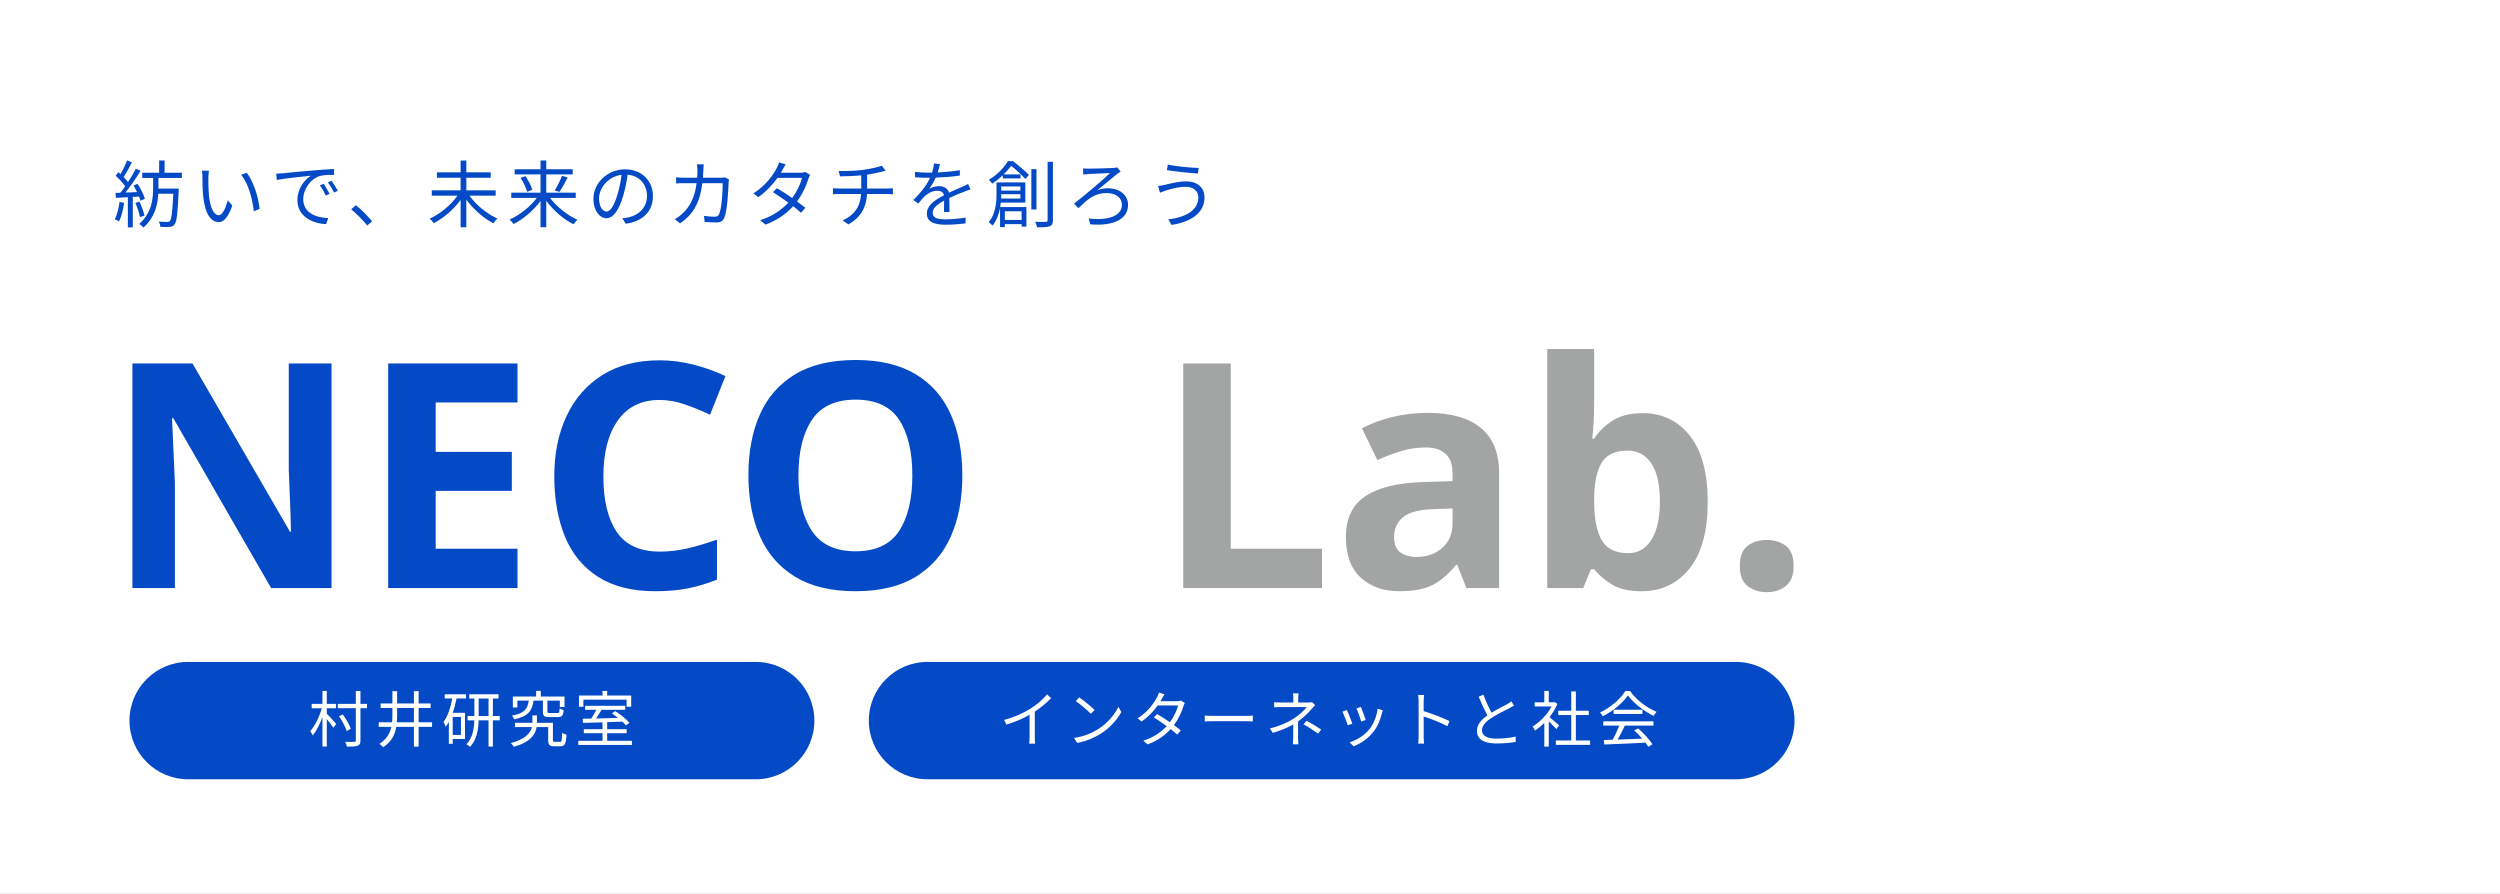
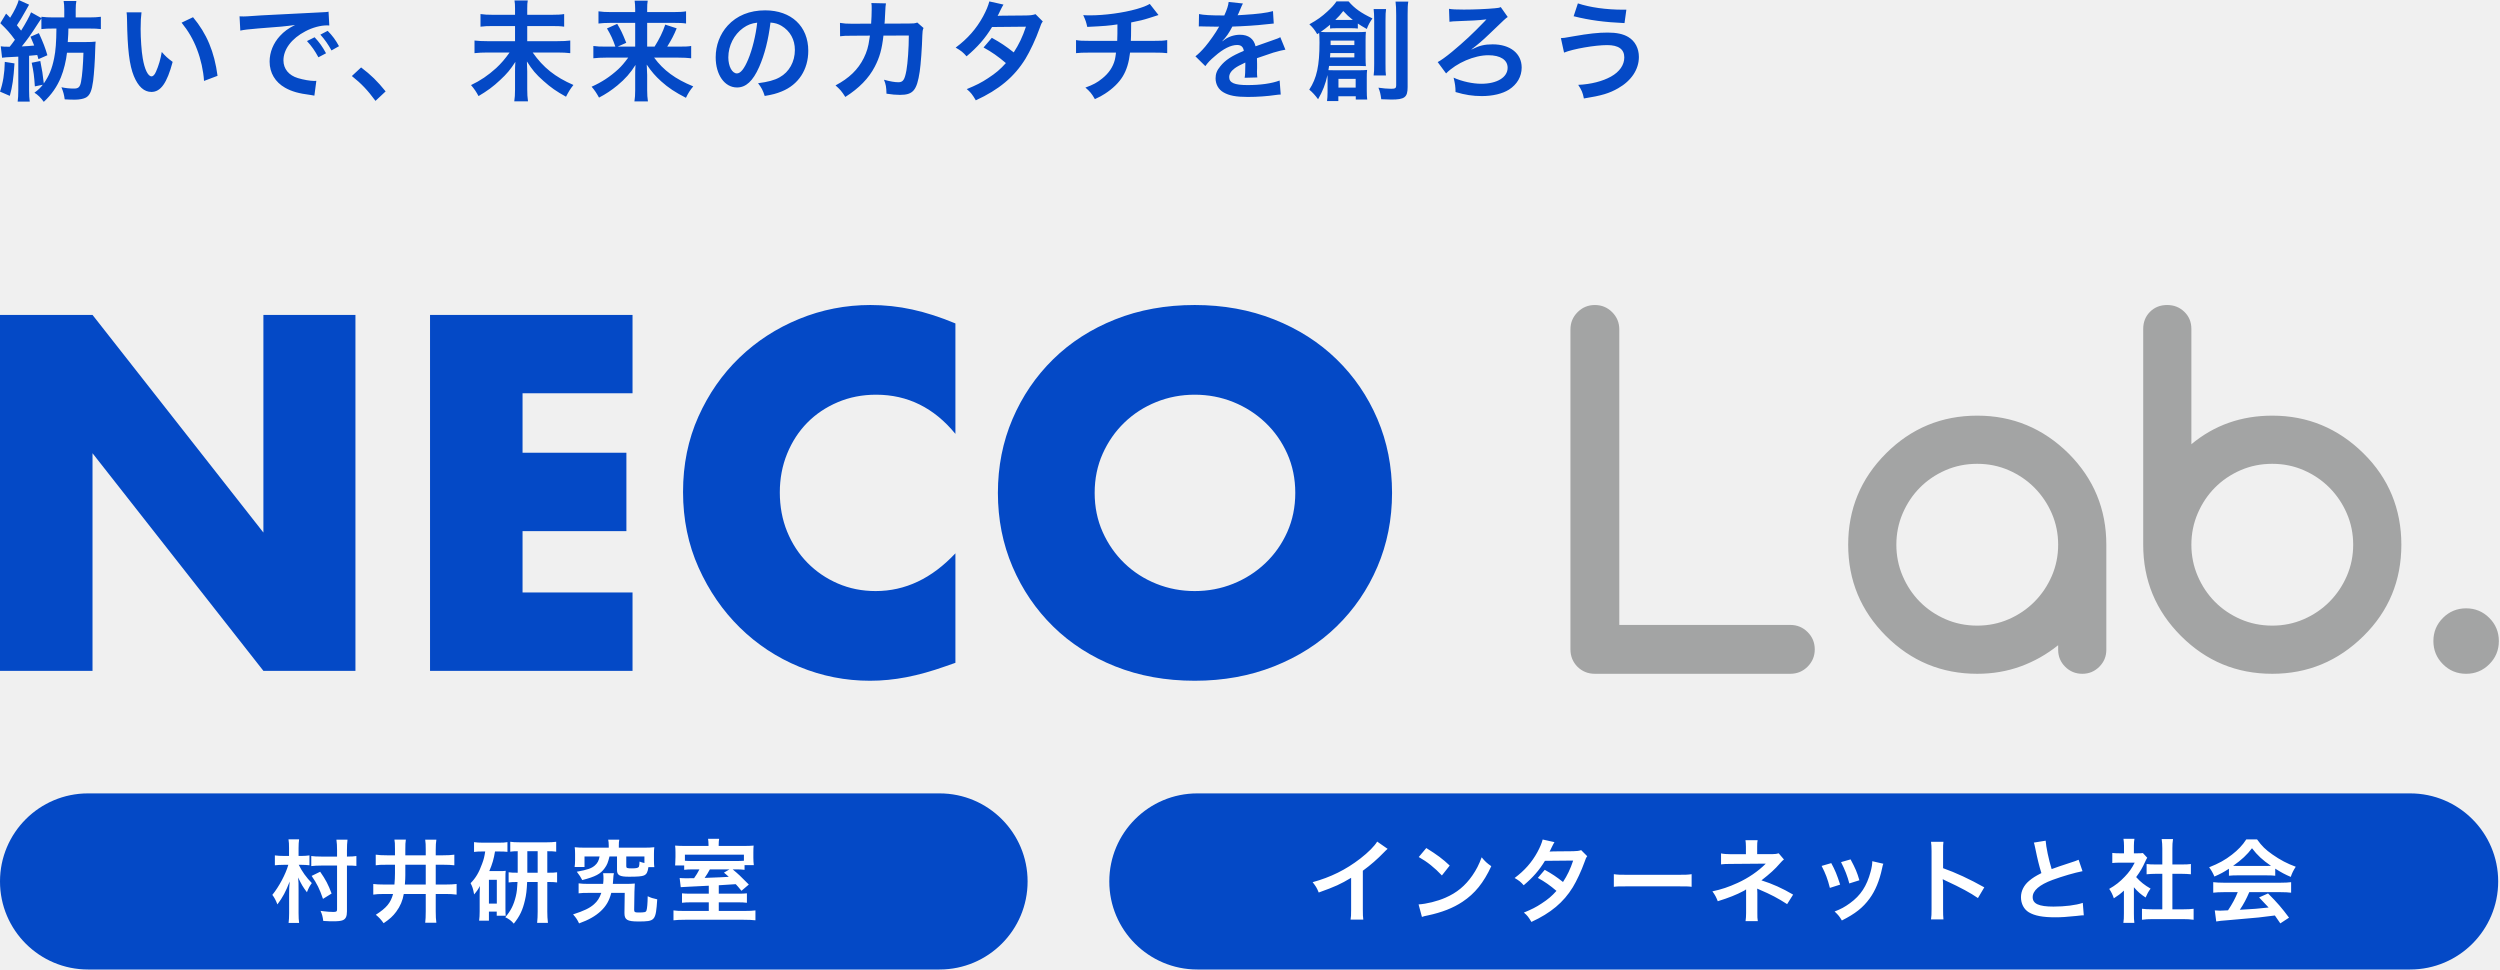
- <svg xmlns="http://www.w3.org/2000/svg" xmlns:xlink="http://www.w3.org/1999/xlink" width="2066px" height="738px" viewBox="0 0 2066 738" version="1.1">
-   <defs>
-     <rect id="path-1" x="0" y="0" width="2066" height="738" />
-   </defs>
+ <svg xmlns="http://www.w3.org/2000/svg" width="1377px" height="534px" viewBox="0 0 1377 534" version="1.1">
+   <defs />
  <g id="Page-1" stroke="none" stroke-width="1" fill="none" fill-rule="evenodd">
-     <g id="Group-2">
-       <mask id="mask-2" fill="white">
-         <use xlink:href="#path-1" />
-       </mask>
-       <use id="Rectangle-2" fill="#FFFFFF" xlink:href="#path-1" />
-       <g id="Logotype-1" mask="url(#mask-2)">
-         <g transform="translate(86, 216)">
-           <text id="NECO" fill="none" font-family="Futura-Bold, Futura" font-size="260" font-weight="bold">
-             <tspan x="0.01" y="270" fill="#0449C6">NECO</tspan>
-           </text>
-           <text id="Lab." fill="none" font-family="Comfortaa-Bold, Comfortaa" font-size="260" font-weight="bold">
-             <tspan x="868.438" y="270" fill="#A3A4A4">Lab.</tspan>
-           </text>
-           <rect id="Rectangle" fill="#0449C6" fill-rule="evenodd" x="21" y="331" width="566" height="97" rx="48.5" />
-           <rect id="Rectangle" fill="#0449C6" fill-rule="evenodd" x="632" y="331" width="765" height="97" rx="48.5" />
-           <text id="村井研究室" fill="none" font-family="HiraginoSans-W6, Hiragino Sans" font-size="50" font-weight="500" letter-spacing="5">
-             <tspan x="168.969" y="397" fill="#FFFFFF">村井研究</tspan>
-             <tspan x="388.969" y="397" letter-spacing="0.062" fill="#FFFFFF">室</tspan>
-           </text>
-           <text id="インターネットと社会" fill="none" font-family="HiraginoSans-W6, Hiragino Sans" font-size="50" font-weight="500" letter-spacing="5">
-             <tspan x="739.5" y="397" fill="#FFFFFF">インターネットと社会</tspan>
-           </text>
-         </g>
+     <g id="Group-2" transform="translate(-190, -99)">
+       <rect id="Rectangle-2" fill-opacity="0" fill="#FFFFFF" x="0" y="0" width="2268" height="755" />
+       <g id="Group" transform="translate(190, 99)">
+         <path d="M0,369.5 L0,173.46 L50.96,173.46 L145.08,293.32 L145.08,173.46 L195.78,173.46 L195.78,369.5 L145.08,369.5 L50.96,249.64 L50.96,369.5 L0,369.5 Z M348.4,216.62 L287.82,216.62 L287.82,249.38 L345.02,249.38 L345.02,292.54 L287.82,292.54 L287.82,326.34 L348.4,326.34 L348.4,369.5 L236.86,369.5 L236.86,173.46 L348.4,173.46 L348.4,216.62 Z M526.24,238.98 C514.453,224.593 499.893,217.4 482.56,217.4 C474.933,217.4 467.87,218.787 461.37,221.56 C454.87,224.333 449.28,228.103 444.6,232.87 C439.92,237.637 436.237,243.313 433.55,249.9 C430.863,256.487 429.52,263.593 429.52,271.22 C429.52,279.02 430.863,286.213 433.55,292.8 C436.237,299.387 439.963,305.107 444.73,309.96 C449.497,314.813 455.087,318.627 461.5,321.4 C467.913,324.173 474.847,325.56 482.3,325.56 C498.593,325.56 513.24,318.627 526.24,304.76 L526.24,365.08 L521.04,366.9 C513.24,369.673 505.96,371.71 499.2,373.01 C492.44,374.31 485.767,374.96 479.18,374.96 C465.66,374.96 452.703,372.403 440.31,367.29 C427.917,362.177 416.997,354.983 407.55,345.71 C398.103,336.437 390.52,325.43 384.8,312.69 C379.08,299.95 376.22,286.04 376.22,270.96 C376.22,255.88 379.037,242.057 384.67,229.49 C390.303,216.923 397.843,206.09 407.29,196.99 C416.737,187.89 427.7,180.783 440.18,175.67 C452.66,170.557 465.747,168 479.44,168 C487.24,168 494.91,168.823 502.45,170.47 C509.99,172.117 517.92,174.673 526.24,178.14 L526.24,238.98 Z M602.94,271.48 C602.94,279.28 604.413,286.473 607.36,293.06 C610.307,299.647 614.293,305.367 619.32,310.22 C624.347,315.073 630.197,318.843 636.87,321.53 C643.543,324.217 650.607,325.56 658.06,325.56 C665.513,325.56 672.577,324.217 679.25,321.53 C685.923,318.843 691.817,315.073 696.93,310.22 C702.043,305.367 706.073,299.647 709.02,293.06 C711.967,286.473 713.44,279.28 713.44,271.48 C713.44,263.68 711.967,256.487 709.02,249.9 C706.073,243.313 702.043,237.593 696.93,232.74 C691.817,227.887 685.923,224.117 679.25,221.43 C672.577,218.743 665.513,217.4 658.06,217.4 C650.607,217.4 643.543,218.743 636.87,221.43 C630.197,224.117 624.347,227.887 619.32,232.74 C614.293,237.593 610.307,243.313 607.36,249.9 C604.413,256.487 602.94,263.68 602.94,271.48 Z M549.64,271.48 C549.64,256.92 552.327,243.357 557.7,230.79 C563.073,218.223 570.527,207.26 580.06,197.9 C589.593,188.54 600.99,181.217 614.25,175.93 C627.51,170.643 642.113,168 658.06,168 C673.833,168 688.393,170.643 701.74,175.93 C715.087,181.217 726.57,188.54 736.19,197.9 C745.81,207.26 753.307,218.223 758.68,230.79 C764.053,243.357 766.74,256.92 766.74,271.48 C766.74,286.04 764.053,299.603 758.68,312.17 C753.307,324.737 745.81,335.7 736.19,345.06 C726.57,354.42 715.087,361.743 701.74,367.03 C688.393,372.317 673.833,374.96 658.06,374.96 C642.113,374.96 627.51,372.317 614.25,367.03 C600.99,361.743 589.593,354.42 580.06,345.06 C570.527,335.7 563.073,324.737 557.7,312.17 C552.327,299.603 549.64,286.04 549.64,271.48 Z" id="NECO" fill="#0449C6" />
+         <path d="M865,181.457 C865,177.733 866.312,174.559 868.936,171.936 C871.559,169.312 874.733,168 878.457,168 C882.181,168 885.355,169.312 887.979,171.936 C890.602,174.559 891.914,177.733 891.914,181.457 L891.914,344.211 L986.113,344.211 C989.837,344.211 993.011,345.523 995.635,348.146 C998.258,350.77 999.57,353.944 999.57,357.668 C999.57,361.392 998.258,364.566 995.635,367.189 C993.011,369.813 989.837,371.125 986.113,371.125 L878.457,371.125 C876.51,371.125 874.733,370.786 873.125,370.109 C871.517,369.432 870.099,368.48 868.872,367.253 C867.645,366.026 866.693,364.608 866.016,363 C865.339,361.392 865,359.615 865,357.668 L865,181.457 Z M1089.072,255.471 C1082.809,255.471 1076.969,256.656 1071.553,259.025 C1066.136,261.395 1061.439,264.59 1057.461,268.61 C1053.483,272.631 1050.33,277.349 1048.003,282.766 C1045.675,288.182 1044.512,293.937 1044.512,300.031 C1044.512,306.125 1045.675,311.88 1048.003,317.297 C1050.33,322.714 1053.483,327.432 1057.461,331.452 C1061.439,335.472 1066.136,338.667 1071.553,341.037 C1076.969,343.407 1082.809,344.592 1089.072,344.592 C1095.251,344.592 1101.048,343.407 1106.465,341.037 C1111.882,338.667 1116.6,335.451 1120.62,331.389 C1124.64,327.326 1127.814,322.608 1130.142,317.233 C1132.469,311.859 1133.633,306.125 1133.633,300.031 C1133.633,293.937 1132.469,288.203 1130.142,282.829 C1127.814,277.455 1124.64,272.736 1120.62,268.674 C1116.6,264.611 1111.882,261.395 1106.465,259.025 C1101.048,256.656 1095.251,255.471 1089.072,255.471 Z M1133.633,357.922 L1133.633,355.383 C1127.285,360.461 1120.387,364.354 1112.939,367.062 C1105.492,369.771 1097.536,371.125 1089.072,371.125 C1069.437,371.125 1052.679,364.185 1038.799,350.305 C1024.919,336.424 1017.979,319.667 1017.979,300.031 C1017.979,280.396 1024.919,263.638 1038.799,249.758 C1052.679,235.878 1069.437,228.938 1089.072,228.938 C1108.539,228.938 1125.296,235.878 1139.346,249.758 C1153.226,263.638 1160.166,280.396 1160.166,300.031 L1160.166,357.922 C1160.166,361.561 1158.875,364.672 1156.294,367.253 C1153.713,369.834 1150.602,371.125 1146.963,371.125 C1143.239,371.125 1140.086,369.834 1137.505,367.253 C1134.923,364.672 1133.633,361.561 1133.633,357.922 Z M1251.572,344.592 C1257.751,344.592 1263.548,343.407 1268.965,341.037 C1274.382,338.667 1279.1,335.451 1283.12,331.389 C1287.14,327.326 1290.314,322.608 1292.642,317.233 C1294.969,311.859 1296.133,306.125 1296.133,300.031 C1296.133,293.937 1294.969,288.203 1292.642,282.829 C1290.314,277.455 1287.14,272.736 1283.12,268.674 C1279.1,264.611 1274.382,261.395 1268.965,259.025 C1263.548,256.656 1257.751,255.471 1251.572,255.471 C1245.309,255.471 1239.469,256.656 1234.053,259.025 C1228.636,261.395 1223.939,264.59 1219.961,268.61 C1215.983,272.631 1212.83,277.349 1210.503,282.766 C1208.175,288.182 1207.012,293.937 1207.012,300.031 C1207.012,306.125 1208.175,311.88 1210.503,317.297 C1212.83,322.714 1215.983,327.432 1219.961,331.452 C1223.939,335.472 1228.636,338.667 1234.053,341.037 C1239.469,343.407 1245.309,344.592 1251.572,344.592 Z M1207.012,244.68 C1219.622,234.185 1234.476,228.938 1251.572,228.938 C1271.039,228.938 1287.796,235.878 1301.846,249.758 C1308.786,256.613 1313.991,264.252 1317.461,272.673 C1320.931,281.094 1322.666,290.213 1322.666,300.031 C1322.666,319.836 1315.726,336.594 1301.846,350.305 C1287.796,364.185 1271.039,371.125 1251.572,371.125 C1231.937,371.125 1215.179,364.185 1201.299,350.305 C1187.419,336.424 1180.479,319.667 1180.479,300.031 L1180.479,181.203 C1180.479,177.395 1181.727,174.242 1184.224,171.745 C1186.72,169.248 1189.873,168 1193.682,168 C1197.406,168 1200.558,169.248 1203.14,171.745 C1205.721,174.242 1207.012,177.395 1207.012,181.203 L1207.012,244.68 Z M1376.367,353.098 C1376.367,358.091 1374.611,362.344 1371.099,365.856 C1367.586,369.369 1363.333,371.125 1358.34,371.125 C1353.346,371.125 1349.093,369.369 1345.581,365.856 C1342.069,362.344 1340.312,358.091 1340.312,353.098 C1340.312,348.104 1342.069,343.851 1345.581,340.339 C1349.093,336.826 1353.346,335.07 1358.34,335.07 C1363.333,335.07 1367.586,336.826 1371.099,340.339 C1374.611,343.851 1376.367,348.104 1376.367,353.098 Z" id="Lab." fill="#A3A4A4" />
+         <rect id="Rectangle" fill="#0449C6" x="0" y="437" width="566" height="97" rx="48.5" />
+         <rect id="Rectangle" fill="#0449C6" x="611" y="437" width="765" height="97" rx="48.5" />
+         <path d="M159.2,471.45 L159.2,467.15 C159.2,465.05 159.15,463.7 158.9,462.3 L164.75,462.3 C164.55,463.7 164.45,465.1 164.45,467.2 L164.45,471.45 L166.1,471.45 C167.65,471.45 169,471.35 170.45,471.15 L170.45,476.6 C169,476.45 167.65,476.35 166.2,476.35 L164.55,476.35 C166.3,479.95 168.75,483.35 171.75,486.4 C170.55,488.05 170.05,488.95 169.05,491.45 C166.9,488.6 166.05,487.2 164.2,483.3 C164.45,486.1 164.45,486.25 164.45,490.6 L164.45,502.9 C164.45,505.2 164.55,506.9 164.75,508.35 L158.95,508.35 C159.15,506.9 159.25,505.2 159.25,502.95 L159.25,493 C159.25,489.65 159.3,488.25 159.55,485.55 C157.35,491.2 155.75,494.2 152.8,498.15 C151.85,495.75 151.2,494.5 150,492.9 C153.6,488.5 157.4,481.4 158.8,476.35 L156.2,476.35 C154.3,476.35 152.95,476.45 151.4,476.6 L151.4,471.15 C152.95,471.35 154.35,471.45 156.25,471.45 L159.2,471.45 Z M191.1,476.75 L191.1,502 C191.1,504.8 190.4,506.2 188.8,506.85 C187.7,507.3 186.15,507.45 183.25,507.45 C181.95,507.45 181.5,507.45 178.05,507.25 C177.75,504.9 177.4,503.55 176.55,501.7 C177.2,501.8 177.75,501.85 178.05,501.9 C179.95,502.15 181.9,502.3 183.6,502.3 C185.25,502.3 185.65,502.05 185.65,500.9 L185.65,476.75 L177.05,476.75 C174.85,476.75 172.95,476.85 171.45,477.05 L171.45,471.5 C172.9,471.7 174.55,471.8 177,471.8 L185.65,471.8 L185.65,468.35 C185.65,465.95 185.55,464.1 185.3,462.5 L191.4,462.5 C191.2,464.2 191.1,465.9 191.1,468.4 L191.1,471.8 L191.45,471.8 C193.6,471.8 195,471.7 196.3,471.5 L196.3,476.95 C194.85,476.8 193.45,476.75 191.6,476.75 L191.1,476.75 Z M182.65,492.15 L177.9,495.1 C175.95,489.5 174.7,486.9 171.65,482.45 L176.35,480.15 C179.4,484.55 180.75,487.1 182.65,492.15 Z M217.55,476.3 L213.15,476.3 C209.95,476.3 208.5,476.35 206.95,476.6 L206.95,470.75 C208.7,471 210.45,471.1 213.1,471.1 L217.55,471.1 L217.55,467.75 C217.55,464.75 217.5,463.65 217.25,462.45 L223.55,462.45 C223.3,463.9 223.25,465.15 223.25,468.05 L223.25,471.1 L234.5,471.1 L234.5,468.25 C234.5,465.4 234.45,464.05 234.2,462.5 L240.35,462.5 C240.1,464.1 240,465.5 240,468.25 L240,471.1 L244.1,471.1 C246.7,471.1 248.35,471 250.25,470.75 L250.25,476.6 C248.4,476.4 246.85,476.3 244.1,476.3 L240,476.3 L240,487.2 L245.35,487.2 C248.15,487.2 249.7,487.1 251.5,486.9 L251.5,492.75 C249.55,492.5 248,492.4 245.35,492.4 L240,492.4 L240,501.9 C240,504.75 240.1,506.5 240.35,508.25 L234.2,508.25 C234.4,506.55 234.5,504.85 234.5,501.9 L234.5,492.4 L222.4,492.4 C221.8,496 220.45,499.2 218.25,502.15 C216.45,504.6 214.65,506.25 211.3,508.5 C209.75,506.35 208.85,505.4 207,503.85 C212.85,500.1 215.2,497.3 216.5,492.4 L211.65,492.4 C208.7,492.4 207.25,492.5 205.6,492.75 L205.6,486.9 C207.25,487.1 208.9,487.2 211.55,487.2 L217.25,487.2 C217.45,485.3 217.55,482.9 217.55,481 L217.55,476.3 Z M223.25,476.3 L223.25,482.1 C223.25,483.45 223.2,484.65 223,487.2 L234.5,487.2 L234.5,476.3 L223.25,476.3 Z M285.15,480.7 L285.15,468.85 C283.6,468.85 282.35,468.9 281.05,469.1 L281.05,463.65 C282.1,463.85 283.95,463.95 286.55,463.95 L301,463.95 C303.2,463.95 304.85,463.85 306.35,463.65 L306.35,469.1 C304.8,468.9 304.05,468.85 301.45,468.85 L301.45,480.7 L301.85,480.7 C304.45,480.7 305.45,480.65 306.85,480.45 L306.85,486.05 C305.4,485.85 304.35,485.8 301.85,485.8 L301.45,485.8 L301.45,502.1 C301.45,504.3 301.55,506.2 301.8,508.3 L295.85,508.3 C296.05,506.1 296.15,504.6 296.15,502.15 L296.15,485.8 L290.35,485.8 C290.15,490.25 289.85,492.9 289.15,495.8 C287.9,501.25 286.35,504.55 283,508.75 C281.65,507.15 280.35,506.2 278.3,505.2 C281.3,501.75 282.95,498.5 284.1,493.7 C284.65,491.5 284.9,489.15 285.05,485.8 C282.6,485.8 281.8,485.85 280.15,486.05 L280.15,480.45 C281.65,480.65 282.5,480.7 285.15,480.7 Z M290.45,480.7 L296.15,480.7 L296.15,468.85 L290.45,468.85 L290.45,480.7 Z M267.25,469 L265.4,469 C263.6,469 262.55,469.05 261.1,469.25 L261.1,463.85 C262.4,464.05 264.05,464.15 265.95,464.15 L274.7,464.15 C276.85,464.15 278,464.1 279.5,463.85 L279.5,469.2 C278.15,469.05 276.95,469 275.2,469 L272.65,469 C272,473.05 271.15,476 269.5,479.8 L275.55,479.8 C277.05,479.8 277.55,479.75 278.55,479.65 C278.4,480.95 278.4,481.6 278.4,483.3 L278.4,500.5 C278.4,502.55 278.45,503.2 278.55,504.4 L273.6,504.4 L273.6,502.1 L269.3,502.1 L269.3,507.1 L263.9,507.1 C264.1,505.65 264.2,504.05 264.2,502 L264.2,492.85 C264.2,490.9 264.2,490.7 264.3,488 C263.45,489.75 262.75,490.75 261.15,492.65 C260.55,489.45 260.25,488.5 259.2,486.45 C261.95,483.7 263.8,480.65 265.55,475.75 C266.45,473.35 266.8,471.95 267.25,469 Z M269.3,484.6 L269.3,497.7 L273.65,497.7 L273.65,484.6 L269.3,484.6 Z M335.3,466.9 L335.3,465.75 C335.3,464.35 335.2,463.55 335,462.5 L341.1,462.5 C340.9,463.45 340.85,464.35 340.85,465.75 L340.85,466.9 L354.9,466.9 C357.2,466.9 358.45,466.85 360.4,466.65 C360.25,467.75 360.2,468.7 360.2,470.35 L360.2,473.9 C360.2,475.45 360.25,476.45 360.4,477.6 L357.15,477.6 C356.75,480.4 356.15,481.55 354.7,482.2 C353.55,482.7 351.3,482.9 346.5,482.9 C341.3,482.9 339.85,482.1 339.85,479.2 L339.85,471.75 L335.7,471.75 C334.9,475.05 334.4,476.35 333.05,478.2 C330.75,481.4 328,482.85 320.7,484.75 C319.8,483.05 319.2,482.05 317.7,480.15 C323.7,479.05 325.8,478.3 327.65,476.7 C329.1,475.45 329.85,474 330.25,471.75 L321.95,471.75 L321.95,477.55 L316.5,477.55 C316.65,476.45 316.75,475.35 316.75,473.8 L316.75,470.35 C316.75,468.75 316.7,467.8 316.55,466.65 C318.45,466.85 319.75,466.9 322.05,466.9 L335.3,466.9 Z M354.95,475.35 L354.95,471.75 L344.95,471.75 L344.95,477.05 C344.95,478.15 345.35,478.3 348.1,478.3 C350.55,478.3 351.55,478.05 351.9,477.4 C352.1,476.95 352.2,476 352.25,474.55 C353.4,475 353.85,475.1 354.95,475.35 Z M337.55,486.85 L344.4,486.85 C347,486.85 348.1,486.8 349.65,486.65 C349.55,487.95 349.5,488.8 349.45,491.15 L349.3,501 C349.25,502.3 349.7,502.6 351.5,502.6 C355.2,502.6 355.75,502.45 356.1,501.45 C356.45,500.3 356.7,497.65 356.75,493.65 C358.7,494.55 359.45,494.8 362,495.35 C361.2,507.2 360.9,507.55 351.55,507.55 C345.45,507.55 343.95,506.6 343.95,502.95 L343.95,502.6 L344.1,491.8 L336.7,491.8 C335.55,496.15 333.9,499 330.95,501.8 C327.95,504.6 324.15,506.75 318.95,508.6 C317.95,506.5 317.4,505.65 315.65,503.65 C321.75,501.65 324.7,500.25 327.15,498.1 C329.05,496.45 330.3,494.5 331.2,491.8 L324.3,491.8 C321.6,491.8 320.15,491.85 318.7,492.05 L318.7,486.55 C320.2,486.75 321.7,486.85 324.2,486.85 L332.2,486.85 C332.35,485.55 332.4,484.7 332.4,483.8 C332.4,482.75 332.35,482 332.2,480.95 L338.15,480.95 C337.9,481.9 337.9,482.2 337.7,485 C337.65,485.75 337.65,486.1 337.55,486.85 Z M390.4,492.25 L390.4,487.85 C387.15,488.05 387.15,488.05 379.35,488.4 C376.95,488.5 375.45,488.6 374.95,488.65 L374.35,483.6 C375.65,483.7 376.45,483.75 378,483.75 C378.9,483.75 380.05,483.75 382.3,483.7 C383.45,482.1 384.4,480.55 385.25,478.85 L382.85,478.85 C379.5,478.85 378.3,478.9 376.85,479.1 L376.85,476.7 L371.85,476.7 C371.85,475.9 371.85,475.9 371.95,475 C372,474.35 372.05,473.2 372.05,472 L372.05,469.45 C372.05,467.95 372,467 371.85,465.75 C373.65,465.9 375.2,465.95 378.05,465.95 L390.25,465.95 L390.25,465.25 C390.25,464.05 390.15,463 390,462 L396.1,462 C395.95,462.95 395.85,464 395.85,465.25 L395.85,465.95 L408.8,465.95 C411.9,465.95 413.55,465.9 415.1,465.75 C415,466.9 414.95,467.55 414.95,469.65 L414.95,472.4 C414.95,474 415.05,475.25 415.2,476.5 L410.1,476.5 L410.1,479.1 C408.65,478.9 407.65,478.85 404.7,478.85 L403.55,478.85 C406.8,481.55 407.6,482.3 412.45,487.2 L408.4,490.65 C406.8,488.7 406.25,488.05 405.25,487 C402.05,487.2 402.05,487.2 395.9,487.6 L395.9,492.25 L406.35,492.25 C408.85,492.25 409.85,492.2 411.4,492.05 L411.4,497.25 C409.8,497.05 408.65,497 406.25,497 L395.9,497 L395.9,501.75 L409.9,501.75 C413,501.75 414.55,501.65 416.1,501.45 L416.1,506.9 C414.35,506.7 412.35,506.6 409.25,506.6 L377.7,506.6 C374.65,506.6 372.65,506.7 370.95,506.9 L370.95,501.45 C372.55,501.7 374.1,501.75 377.15,501.75 L390.4,501.75 L390.4,497 L380.9,497 C378.4,497 377.25,497.05 375.65,497.25 L375.65,492.05 C377.1,492.2 378.05,492.25 381,492.25 L390.4,492.25 Z M409.75,474.1 L409.75,470.75 L377.25,470.75 L377.25,474.1 C378.4,474.2 379.6,474.25 382.25,474.25 L404.55,474.25 C407.4,474.25 408.65,474.2 409.75,474.1 Z M401.8,478.85 L391,478.85 C389.85,480.95 389.35,481.8 388.1,483.55 C397.45,483.2 397.45,483.2 401.4,482.95 C400.4,482.05 400.05,481.7 398.75,480.65 L401.8,478.85 Z" id="村井研究室" fill="#FFFFFF" />
+         <path d="M758.55,463.55 L764.3,467.55 C763.45,468.3 763.2,468.5 762.45,469.3 C758.7,473.2 754.95,476.45 750.65,479.6 L750.65,500.95 C750.65,503.7 750.7,505.15 750.9,506.5 L743.9,506.5 C744.15,505.05 744.2,504.05 744.2,501.1 L744.2,483.5 C738.35,487 735.55,488.3 726.35,491.6 C725.3,489 724.75,488.15 723,485.9 C732.9,483.2 741.3,479.05 749.25,472.9 C753.7,469.45 757.1,466 758.55,463.55 Z M781.45,472.05 L785.6,467.1 C791.55,470.8 794.65,473.1 798.5,476.75 L794.2,482.2 C790.2,477.95 786.1,474.65 781.45,472.05 Z M783.2,505.05 L781.35,498.15 C785.65,497.9 791.6,496.45 796.15,494.45 C802.4,491.75 807.05,487.9 811,482.2 C813.2,479 814.6,476.25 816.1,472.2 C818.05,474.55 818.85,475.3 821.4,477.1 C817.15,486.25 812.4,492.15 805.55,496.7 C800.45,500.1 794.25,502.55 786.5,504.2 C784.5,504.6 784.35,504.65 783.2,505.05 Z M870.9,468.25 L874.25,471.6 C873.6,472.45 873.5,472.65 872.7,474.95 C871.1,479.5 868.35,485.35 866.3,488.7 C861.2,497 854.15,502.9 843.5,507.8 C841.9,505.1 841.25,504.25 839.35,502.65 C843.6,500.9 846.1,499.65 849.1,497.65 C852.65,495.35 854.75,493.55 857.3,490.7 C853.8,487.7 850.8,485.6 847.05,483.55 L850.85,479.1 C855.05,481.45 857.15,482.85 860.9,485.8 C863.25,482.2 864.95,478.7 866.5,474 L850.95,474.15 C847.85,479.3 844.3,483.35 839.25,487.6 C837.6,485.75 836.85,485.1 834.25,483.6 C839.75,479.5 843.75,474.95 846.8,469.35 C848.25,466.7 849.25,464.25 849.7,462.4 L856.2,463.85 C855.65,464.75 855.65,464.75 854.7,466.65 C854.1,468 853.75,468.6 853.5,469.05 C854.3,468.95 854.3,468.95 866.5,468.85 C868.55,468.8 869.6,468.7 870.9,468.25 Z M888.9,488.45 L888.9,481.5 C891.1,481.8 892.05,481.85 897,481.85 L923.65,481.85 C928.6,481.85 929.55,481.8 931.75,481.5 L931.75,488.45 C929.75,488.2 929.2,488.2 923.6,488.2 L897.05,488.2 C891.45,488.2 890.9,488.2 888.9,488.45 Z M968.2,507.35 L961.45,507.35 C961.65,506 961.75,504.55 961.75,502.9 L961.75,489.85 C961.25,490.25 960.9,490.45 960.25,490.8 C956.5,492.8 952.25,494.5 946.15,496.4 C945.2,494 944.75,493.15 943.2,490.95 C948.15,489.9 952.05,488.6 957.1,486.3 C962.9,483.65 968.3,480 972.6,475.7 L971.55,475.7 C971.25,475.75 971.25,475.75 953.25,475.85 C950.35,475.85 949.8,475.9 947.95,476.1 L947.95,470.05 C949.25,470.35 951.15,470.5 953.3,470.5 L961.65,470.5 L961.65,466.4 C961.6,464.55 961.6,463.85 961.4,462.8 L968.1,462.8 C967.9,463.75 967.85,464.65 967.85,466.3 L967.85,470.45 L976.3,470.45 C977.8,470.45 978.75,470.3 979.7,470 L982.6,473.4 C981.75,474.05 981.7,474.1 980.4,475.55 C977.6,478.8 975,481.15 970.2,484.9 C976.25,486.8 981.7,489.25 987.65,492.75 L984.35,498 C979.25,494.7 975.35,492.65 969.1,490 C968.45,489.7 968.35,489.7 967.85,489.45 C967.9,490.05 967.95,491.45 967.95,491.9 L967.95,502.9 C967.95,505.1 967.95,505.9 968.2,507.35 Z M1003.35,476.95 L1008.65,475.4 C1010.75,479.25 1011.75,481.65 1013.55,487.25 L1007.9,489.05 C1006.6,484 1005.6,481.35 1003.35,476.95 Z M1014.05,474.85 L1019.3,473.35 C1021.95,478.3 1022.9,480.5 1024.15,484.85 L1018.6,486.6 C1017.65,482.8 1016.15,478.95 1014.05,474.85 Z M1031.25,474.35 L1037.35,475.75 C1037.05,476.5 1036.95,476.75 1036.65,478.3 C1035.2,485.1 1032.95,490.6 1029.75,494.95 C1026.05,500 1021.9,503.25 1014.5,507 C1013.2,504.8 1012.6,504.05 1010.5,502.05 C1014,500.7 1016.05,499.6 1019,497.45 C1024.85,493.2 1028.2,488.1 1030.35,480.1 C1031,477.65 1031.25,475.9 1031.25,474.35 Z M1070.45,506.4 L1063.6,506.4 C1063.85,504.8 1063.9,503.45 1063.9,500.8 L1063.9,468.75 C1063.9,466.3 1063.8,465 1063.6,463.65 L1070.45,463.65 C1070.25,465.15 1070.25,465.8 1070.25,468.9 L1070.25,478.2 C1077.1,480.6 1084.95,484.25 1092.95,488.75 L1089.45,494.65 C1085.3,491.8 1080.1,488.95 1071.75,485.1 C1070.6,484.55 1070.45,484.5 1070.05,484.25 C1070.2,485.65 1070.25,486.25 1070.25,487.65 L1070.25,500.85 C1070.25,503.45 1070.3,504.75 1070.45,506.4 Z M1120.25,464.1 L1126.75,463.05 C1126.95,466.4 1128.45,473.6 1130.05,478.7 C1133.3,477.5 1133.3,477.5 1143,474.3 C1143.9,474 1144.15,473.9 1144.9,473.55 L1147.05,479.85 C1142.7,480.7 1136.15,482.6 1130.55,484.65 C1123.25,487.35 1119.6,490.55 1119.6,494.15 C1119.6,497.8 1123,499.35 1131.05,499.35 C1137.3,499.35 1143.45,498.6 1147.2,497.3 L1147.75,504.15 C1146.65,504.15 1146.4,504.2 1143.7,504.5 C1138.3,505.05 1135.5,505.25 1132,505.25 C1125.05,505.25 1120.7,504.4 1117.5,502.5 C1114.75,500.85 1113.15,497.75 1113.15,494.15 C1113.15,490.8 1114.75,487.6 1117.6,485.2 C1119.55,483.55 1121.15,482.55 1124.4,480.9 C1123.15,476.85 1122.3,473.5 1121.05,467.35 C1120.55,464.95 1120.5,464.85 1120.25,464.1 Z M1175.35,488.7 L1175.35,503.2 C1175.35,505.55 1175.4,506.8 1175.6,508.3 L1169.55,508.3 C1169.8,506.8 1169.85,505.45 1169.85,503.1 L1169.85,490.55 C1167.9,492.35 1166.85,493.15 1164.3,494.8 C1163.7,492.9 1162.8,491.1 1161.75,489.6 C1165.25,487.6 1167.65,485.7 1170.35,482.85 C1172.7,480.4 1174.15,478.35 1175.8,475.15 L1167.65,475.15 C1165.85,475.15 1164.8,475.2 1163.45,475.35 L1163.45,469.8 C1164.7,469.95 1165.75,470 1167.4,470 L1169.9,470 L1169.9,465.8 C1169.9,464.5 1169.8,463.15 1169.6,462 L1175.65,462 C1175.45,463.15 1175.35,464.25 1175.35,465.9 L1175.35,470 L1177.4,470 C1178.95,470 1179.65,469.95 1180.3,469.85 L1182.7,472.45 C1182.25,473.2 1181.95,473.7 1181.6,474.55 C1179.95,478.15 1179,479.8 1176.6,483.1 C1178.95,485.75 1181.25,487.55 1184.55,489.45 C1183.35,491.05 1182.6,492.45 1181.8,494.35 C1179.2,492.65 1177.5,491.2 1175.35,488.7 Z M1196.55,481.3 L1196.55,500.85 L1202.55,500.85 C1205.05,500.85 1206.7,500.75 1208.25,500.55 L1208.25,506.6 C1206.5,506.35 1204.55,506.25 1202.55,506.25 L1185.45,506.25 C1183.45,506.25 1181.55,506.35 1179.8,506.6 L1179.8,500.55 C1181.4,500.75 1183.15,500.85 1185.55,500.85 L1191,500.85 L1191,481.3 L1187.25,481.3 C1185.55,481.3 1183.95,481.4 1182.35,481.55 L1182.35,475.9 C1183.8,476.1 1185.1,476.15 1187.25,476.15 L1191,476.15 L1191,467.35 C1191,465.3 1190.9,464.1 1190.65,462.15 L1196.9,462.15 C1196.6,464.15 1196.55,465.2 1196.55,467.35 L1196.55,476.15 L1201.85,476.15 C1204.1,476.15 1205.35,476.1 1206.75,475.9 L1206.75,481.55 C1205.15,481.4 1203.6,481.3 1201.85,481.3 L1196.55,481.3 Z M1227.7,482.35 L1227.7,478.5 C1224.6,480.5 1223.2,481.25 1219.7,482.8 C1218.85,480.8 1218.05,479.4 1216.8,477.7 C1222.2,475.55 1225.55,473.7 1229.35,470.75 C1232.65,468.2 1235.2,465.55 1237.25,462.35 L1243.2,462.35 C1245.85,466.05 1247.85,468 1251.65,470.65 C1255.9,473.65 1259.95,475.75 1264.5,477.4 C1263.1,479.55 1262.45,480.95 1261.75,483 C1258.6,481.65 1256.7,480.65 1253.2,478.45 L1253.2,482.35 C1251.9,482.2 1250.6,482.15 1248.7,482.15 L1232,482.15 C1230.55,482.15 1229.05,482.2 1227.7,482.35 Z M1232.05,476.95 L1248.65,476.95 C1249.45,476.95 1249.9,476.95 1250.85,476.9 C1246.25,473.75 1243.4,471.15 1240.4,467.2 C1237.75,470.75 1234.65,473.65 1230,476.9 C1230.85,476.95 1231.15,476.95 1232.05,476.95 Z M1232.55,491.4 L1224.95,491.4 C1222.4,491.4 1220.7,491.5 1219.05,491.7 L1219.05,485.9 C1220.7,486.1 1222.6,486.2 1224.95,486.2 L1256.1,486.2 C1258.55,486.2 1260.3,486.1 1261.95,485.9 L1261.95,491.7 C1260.3,491.5 1258.6,491.4 1256.1,491.4 L1238.9,491.4 C1237.35,495.05 1235.8,498 1233.7,501.1 C1242.55,500.6 1242.55,500.6 1249.55,499.85 C1247.95,498.1 1247.1,497.2 1244.3,494.3 L1249.25,492.1 C1254.6,497.5 1256.75,500 1260.8,505.45 L1256,508.6 C1254.35,506.15 1253.85,505.45 1253,504.25 C1248.85,504.8 1245.85,505.15 1244,505.35 C1239.05,505.8 1229.15,506.7 1227.15,506.85 C1224.35,507.05 1221.85,507.3 1220.7,507.55 L1219.9,501.45 C1221.25,501.55 1222.1,501.6 1222.8,501.6 C1223.15,501.6 1224.65,501.55 1227.2,501.4 C1229.65,497.7 1231.2,494.8 1232.55,491.4 Z" id="インターネットと社会" fill="#FFFFFF" />
+         <path d="M31.08,15.72 L29.28,15.72 C26.52,15.72 24.9,15.78 22.8,16.02 L22.8,10.14 L21,12.84 C16.92,19.2 15.24,21.54 12,25.56 C15.42,25.38 15.9,25.38 18.84,25.08 C18.24,23.52 17.88,22.68 16.8,20.22 L21.42,18.24 C23.88,23.64 24.9,26.34 26.1,30.42 L21.18,32.58 C20.82,31.38 20.82,31.26 20.52,30.3 C20.04,30.3 19.38,30.36 18.66,30.48 L16.02,30.72 L16.02,49.56 C16.02,52.56 16.14,54.12 16.38,55.98 L9.72,55.98 C9.96,54.18 10.08,52.56 10.08,49.56 L10.08,31.2 C8.04,31.32 8.04,31.32 3.48,31.56 C2.52,31.62 1.92,31.68 1.14,31.8 L0.42,25.5 C1.62,25.68 2.4,25.74 4.74,25.74 L5.34,25.74 C6.36,24.48 6.84,23.82 8.22,21.9 C5.46,18.12 3.9,16.38 0.18,12.78 L3.36,7.5 C4.44,8.52 4.74,8.88 5.58,9.78 C7.92,6.12 9.72,2.34 10.32,0 L16.02,2.58 C15.42,3.6 15.36,3.72 13.92,6.3 C12.24,9.36 10.86,11.58 9.3,13.92 C10.32,15.12 10.68,15.6 11.64,16.86 C14.16,12.84 16.44,8.64 17.1,6.78 L22.8,9.96 L22.8,9.24 C24.72,9.48 26.82,9.6 29.4,9.6 L35.4,9.6 L35.4,5.16 C35.4,3.36 35.28,1.86 35.04,0.54 L42.06,0.54 C41.82,1.8 41.7,3.3 41.7,5.16 L41.7,9.6 L48.9,9.6 C51.9,9.6 53.76,9.48 55.56,9.24 L55.56,16.02 C53.64,15.78 52.08,15.72 49.14,15.72 L37.68,15.72 C37.68,17.4 37.56,19.92 37.32,23.16 L47.28,23.16 C49.8,23.16 51.18,23.1 52.68,22.92 C52.56,24.18 52.5,24.84 52.44,27.42 C52.32,33.18 51.78,40.92 51.3,44.58 C50.58,49.98 49.56,52.44 47.4,53.7 C46.14,54.42 43.74,54.9 41.22,54.9 C39.9,54.9 37.08,54.84 35.64,54.72 C35.28,52.08 34.86,50.52 33.84,48.06 C36.54,48.6 38.34,48.78 40.8,48.78 C43.2,48.78 44.1,47.94 44.64,45 C45.3,41.64 45.78,35.46 45.96,29.04 L36.9,29.04 C36.42,33.42 35.16,38.64 33.54,42.6 C31.44,47.7 28.44,52.08 24.12,56.1 C22.44,53.76 20.88,52.26 18.96,51.06 C21.3,49.32 22.2,48.42 23.58,46.68 L19.2,47.58 C18.78,41.52 18.54,39.78 17.46,34.56 L22.2,33.6 C23.28,39.12 23.52,40.5 24.12,45.96 C27,41.82 28.62,37.98 29.82,32.04 C30.66,28.08 31.02,22.98 31.08,15.72 Z M2.64,34.08 L7.98,34.92 C7.44,43.44 6.84,47.58 5.4,52.8 L0,50.46 C1.62,45.84 2.52,40.5 2.64,34.08 Z M69.72,6.78 L77.94,6.78 C77.64,9 77.46,11.94 77.46,15.9 C77.46,21.12 77.94,28.32 78.6,31.98 C79.62,38.22 81.54,42.06 83.46,42.06 C84.36,42.06 85.2,41.16 85.92,39.48 C87.36,36.24 88.44,32.64 89.1,28.62 C91.2,31.02 92.16,31.92 95.1,34.08 C91.98,45.78 88.5,50.64 83.4,50.64 C79.38,50.64 76.14,47.7 73.74,41.94 C71.28,35.94 70.2,27.24 69.96,10.62 C69.9,8.52 69.9,8.1 69.72,6.78 Z M100.02,12.48 L106.32,9.48 C113.88,18.54 118.08,28.56 119.82,41.76 L112.38,44.58 C112.02,38.94 110.64,32.7 108.54,27.24 C106.5,21.78 103.62,16.92 100.02,12.48 Z M132.36,16.86 L131.94,9 C133.26,9.06 133.92,9.06 134.22,9.06 C135.3,9.06 135.3,9.06 144.12,8.46 C148.5,8.22 158.76,7.68 174.78,6.9 C179.7,6.66 180,6.66 180.96,6.42 L181.38,14.04 C180.72,13.98 180.72,13.98 180.12,13.98 C176.52,13.98 172.08,15.18 168.24,17.22 C160.62,21.18 156.12,27.18 156.12,33.24 C156.12,37.92 159.06,41.52 164.1,43.02 C167.04,43.92 170.88,44.58 173.04,44.58 C173.1,44.58 173.64,44.58 174.24,44.52 L173.16,52.68 C172.38,52.5 172.26,52.5 171.12,52.32 C164.52,51.48 160.74,50.4 157.08,48.36 C151.56,45.24 148.5,40.14 148.5,33.9 C148.5,28.8 150.54,23.76 154.2,19.8 C156.48,17.34 158.64,15.72 162.54,13.74 C157.68,14.46 153.96,14.82 142.32,15.66 C136.98,16.08 134.22,16.44 132.36,16.86 Z M169.08,22.62 L173.28,20.52 C175.92,23.34 177.54,25.62 179.58,29.34 L175.38,31.56 C173.4,27.9 171.72,25.5 169.08,22.62 Z M186.72,25.44 L182.58,27.78 C180.78,24.48 178.8,21.66 176.46,19.08 L180.48,16.98 C183.18,19.74 184.86,22.02 186.72,25.44 Z M193.8,41.88 L198.9,37.14 C204.42,41.34 207.78,44.64 212.4,50.34 L206.82,55.56 C202.44,49.62 199.02,46.02 193.8,41.88 Z M290.4,8.16 L303.48,8.16 C307.08,8.16 309.06,8.04 310.74,7.74 L310.74,14.7 C308.88,14.4 306.96,14.34 303.54,14.34 L290.4,14.34 L290.4,22.68 L306.84,22.68 C310.2,22.68 312.24,22.56 314.1,22.32 L314.1,29.28 C312.06,29.04 309.9,28.92 306.84,28.92 L293.4,28.92 C299.28,37.26 305.76,42.42 315.84,46.8 C313.98,49.2 313.32,50.28 311.76,53.28 C306.36,50.28 303.36,48.18 299.34,44.58 C295.14,40.86 293.28,38.64 290.22,33.84 C290.34,37.26 290.4,38.22 290.4,39.42 L290.4,49.32 C290.4,51.72 290.52,53.76 290.82,55.8 L283.26,55.8 C283.56,53.94 283.68,52.02 283.68,49.38 L283.68,39.72 C283.68,37.74 283.68,36.9 283.86,34.08 C281.22,38.22 279.12,40.74 275.46,44.1 C271.68,47.7 268.26,50.16 263.58,52.92 C262.2,50.4 261.36,49.14 259.44,46.86 C264.54,44.46 268.86,41.52 273.3,37.5 C276.06,34.92 278.22,32.4 280.68,28.92 L268.56,28.92 C265.62,28.92 263.64,29.04 261.36,29.28 L261.36,22.32 C263.64,22.56 265.32,22.68 268.5,22.68 L283.68,22.68 L283.68,14.34 L271.92,14.34 C268.62,14.34 266.76,14.4 264.66,14.7 L264.66,7.74 C266.7,8.04 268.44,8.16 271.86,8.16 L283.68,8.16 L283.68,4.5 C283.68,2.76 283.62,1.56 283.38,0.24 L290.7,0.24 C290.46,1.56 290.4,2.46 290.4,4.56 L290.4,8.16 Z M346.02,31.74 L333.84,31.74 C330.96,31.74 329.1,31.86 326.82,32.1 L326.82,25.32 C328.86,25.62 330.48,25.68 333.78,25.68 L338.94,25.68 C337.62,21.78 336.42,19.2 334.32,15.66 L339.96,13.14 C342,16.62 342.66,17.88 344.94,23.58 L340.2,25.68 L349.86,25.68 L349.86,12.6 L336.3,12.6 C333.54,12.6 331.68,12.72 329.64,12.96 L329.64,6.24 C331.74,6.54 333.6,6.66 336.66,6.66 L349.86,6.66 L349.86,4.98 C349.86,3.12 349.74,1.98 349.56,0.36 L356.76,0.36 C356.52,1.8 356.46,3 356.46,5.04 L356.46,6.66 L370.74,6.66 C374.22,6.66 376.2,6.54 377.88,6.24 L377.88,12.96 C376.08,12.66 374.22,12.6 371.16,12.6 L356.46,12.6 L356.46,25.68 L360.54,25.68 C363.24,21.36 364.98,17.82 366.42,13.56 L372.72,15.6 C371.22,19.26 369.96,21.72 367.5,25.68 L373.8,25.68 C377.4,25.68 379.08,25.62 380.7,25.32 L380.7,32.1 C378.66,31.86 376.56,31.74 373.5,31.74 L360.3,31.74 C365.46,38.76 372,43.56 381.84,47.58 C380.04,49.74 379.08,51.24 377.82,53.88 C371.88,50.82 368.22,48.42 364.2,44.82 C360.96,41.88 358.92,39.54 356.22,35.58 C356.4,38.82 356.46,40.02 356.46,41.28 L356.46,49.74 C356.46,52.02 356.58,53.94 356.88,55.86 L349.44,55.86 C349.74,53.94 349.86,52.26 349.86,49.74 L349.86,41.34 C349.86,39.48 349.86,38.34 350.04,35.76 C347.22,40.26 344.4,43.44 340.08,47.04 C336.78,49.74 333.66,51.84 329.94,53.76 C328.5,51.18 327.66,49.86 325.86,47.76 C331.38,45.3 336,42.3 340.56,38.1 C342.36,36.42 343.8,34.74 346.02,31.74 Z M424.38,12.42 C423.24,21.84 421.14,30.12 418.14,36.9 C414.72,44.64 410.88,48.18 405.96,48.18 C399.12,48.18 394.2,41.22 394.2,31.56 C394.2,24.96 396.54,18.78 400.8,14.1 C405.84,8.58 412.92,5.7 421.44,5.7 C435.84,5.7 445.2,14.46 445.2,27.96 C445.2,38.34 439.8,46.62 430.62,50.34 C427.74,51.54 425.4,52.14 421.2,52.86 C420.18,49.68 419.46,48.36 417.54,45.84 C423.06,45.12 426.66,44.16 429.48,42.54 C434.7,39.66 437.82,33.96 437.82,27.54 C437.82,21.78 435.24,17.1 430.44,14.22 C428.58,13.14 427.02,12.66 424.38,12.42 Z M417.06,12.48 C413.94,12.84 411.78,13.68 409.32,15.42 C404.28,19.02 401.16,25.2 401.16,31.62 C401.16,36.54 403.26,40.44 405.9,40.44 C407.88,40.44 409.92,37.92 412.08,32.76 C414.36,27.36 416.34,19.26 417.06,12.48 Z M505.26,12.42 L508.68,15.42 C508.2,16.5 508.08,17.34 508.02,19.44 C507.84,26.22 507.18,35.46 506.58,39.42 C505.02,49.8 502.92,52.26 495.72,52.26 C493.44,52.26 491.4,52.08 488.28,51.6 C488.16,47.82 487.98,46.68 486.9,43.92 C490.44,44.88 492.84,45.3 494.82,45.3 C497.4,45.3 498.3,43.98 499.26,38.76 C499.98,34.62 500.58,26.46 500.58,19.56 L486.6,19.62 C485.76,27.12 484.5,31.62 481.8,36.78 C478.5,43.14 473.16,48.6 465.6,53.4 C463.56,50.22 462.72,49.26 460.2,47.04 C467.7,43.08 472.62,38.34 475.8,31.92 C477.42,28.62 478.32,25.68 478.86,21.48 C478.98,20.64 479.1,20.04 479.16,19.62 L469.2,19.68 C465.54,19.68 464.7,19.74 462.72,19.98 L462.66,12.6 C464.7,12.96 466.32,13.08 469.32,13.08 L479.82,13.02 C480,10.74 480.12,7.26 480.12,5.52 L480.12,4.02 C480.12,3.24 480.12,2.76 479.94,1.68 L487.98,1.86 C487.86,2.64 487.8,2.88 487.74,3.72 C487.74,4.08 487.68,4.44 487.68,4.86 C487.56,6.12 487.56,6.12 487.44,9.24 C487.38,10.56 487.38,11.1 487.2,13.02 L500.52,12.96 C503.22,12.96 503.76,12.9 505.26,12.42 Z M570.36,7.8 L574.38,11.82 C573.6,12.84 573.48,13.08 572.52,15.84 C570.6,21.3 567.3,28.32 564.84,32.34 C558.72,42.3 550.26,49.38 537.48,55.26 C535.56,52.02 534.78,51 532.5,49.08 C537.6,46.98 540.6,45.48 544.2,43.08 C548.46,40.32 550.98,38.16 554.04,34.74 C549.84,31.14 546.24,28.62 541.74,26.16 L546.3,20.82 C551.34,23.64 553.86,25.32 558.36,28.86 C561.18,24.54 563.22,20.34 565.08,14.7 L546.42,14.88 C542.7,21.06 538.44,25.92 532.38,31.02 C530.4,28.8 529.5,28.02 526.38,26.22 C532.98,21.3 537.78,15.84 541.44,9.12 C543.18,5.94 544.38,3 544.92,0.78 L552.72,2.52 C552.06,3.6 552.06,3.6 550.92,5.88 C550.2,7.5 549.78,8.22 549.48,8.76 C550.44,8.64 550.44,8.64 565.08,8.52 C567.54,8.46 568.8,8.34 570.36,7.8 Z M633.3,2.16 L638.1,8.28 C637.38,8.46 637.38,8.46 633.06,9.9 C629.64,10.98 627.72,11.46 623.04,12.36 C622.98,20.46 622.98,20.46 622.86,22.5 L635.58,22.5 C639.66,22.5 640.68,22.44 642.9,22.08 L642.9,29.28 C640.68,29.04 639.54,28.98 635.7,28.98 L622.44,28.98 C621.78,34.56 620.52,38.58 618.42,42.06 C616.32,45.54 612.84,48.9 608.64,51.6 C606.96,52.68 605.82,53.34 603.06,54.6 C601.32,51.54 600.36,50.4 597.84,48.24 C602.16,46.68 604.44,45.42 607.14,43.2 C610.74,40.32 613.02,36.9 614.04,33 C614.28,31.98 614.46,30.96 614.7,28.98 L599.88,28.98 C596.04,28.98 594.9,29.04 592.68,29.28 L592.68,22.08 C594.9,22.44 595.92,22.5 600,22.5 L615.36,22.5 C615.48,19.98 615.48,17.64 615.48,13.44 C610.62,14.16 608.76,14.34 598.86,14.82 C598.26,12.12 597.96,11.22 596.64,8.34 C598.5,8.46 599.46,8.46 600.36,8.46 C608.4,8.46 618.66,7.08 626.04,4.98 C629.52,3.96 631.26,3.3 633.3,2.16 Z M660.3,14.58 L660.42,7.74 C662.88,8.28 666.72,8.52 674.34,8.52 C675.96,4.92 676.5,3.12 676.74,1.08 L684.6,1.92 C684.24,2.52 684.24,2.52 682.2,7.32 C681.9,7.98 681.78,8.16 681.66,8.4 C682.14,8.34 682.14,8.34 685.44,8.16 C692.4,7.74 697.86,7.08 701.16,6.12 L701.58,12.96 C699.9,13.08 699.9,13.08 696.84,13.44 C692.46,13.98 684.84,14.46 678.78,14.64 C677.04,18.06 675.36,20.46 673.26,22.62 L673.32,22.74 C673.74,22.44 673.74,22.44 674.52,21.84 C676.74,20.16 679.92,19.14 682.98,19.14 C687.66,19.14 690.6,21.36 691.56,25.5 C696.18,23.82 699.24,22.74 700.74,22.26 C703.98,21.12 704.22,21.06 705.18,20.46 L708,27.36 C706.32,27.6 704.52,28.08 701.34,28.98 C700.5,29.22 697.5,30.24 692.34,32.04 L692.34,32.7 C692.4,34.26 692.4,34.26 692.4,35.1 L692.4,37.5 C692.34,38.52 692.34,39.06 692.34,39.48 C692.34,40.8 692.4,41.64 692.52,42.66 L685.56,42.84 C685.8,41.76 685.92,38.7 685.92,35.88 L685.92,34.44 C682.98,35.82 681.42,36.66 680.16,37.56 C678.06,39.12 677.04,40.74 677.04,42.48 C677.04,45.6 679.92,46.86 687.18,46.86 C694.38,46.86 700.56,45.96 704.82,44.34 L705.42,52.08 C704.4,52.08 704.1,52.14 702.66,52.32 C698.34,52.98 692.58,53.4 687.3,53.4 C680.94,53.4 676.98,52.68 673.92,50.88 C671.16,49.32 669.54,46.44 669.54,43.14 C669.54,40.68 670.26,38.76 672.18,36.48 C674.88,33.12 678.3,30.84 685.08,28.02 C684.78,25.8 683.58,24.78 681.42,24.78 C677.94,24.78 673.74,26.88 669.12,30.96 C666.6,33.06 665.22,34.56 663.9,36.42 L658.44,31.02 C660,29.82 661.74,28.14 663.84,25.68 C666.18,22.92 669.84,17.7 671.04,15.42 C671.28,14.94 671.28,14.94 671.52,14.64 C671.28,14.64 670.5,14.7 670.5,14.7 C669.54,14.7 664.26,14.58 662.94,14.58 C661.8,14.52 661.8,14.52 661.26,14.52 C661.08,14.52 660.72,14.52 660.3,14.58 Z M731.22,50.88 L731.22,43.08 C731.22,42.3 731.22,41.94 731.16,41.34 C730.08,46.32 728.58,50.16 726,54.66 C724.32,52.38 722.94,50.88 721.14,49.38 C725.28,43.08 726.78,36.18 726.78,23.46 C726.78,21.06 726.72,19.92 726.6,18.12 L725.52,18.84 C724.08,16.38 723.24,15.3 721.2,13.38 C725.64,10.92 728.1,9.12 731.16,6.3 C733.5,4.14 734.82,2.7 736.14,0.78 L742.8,0.78 C746.1,4.62 749.64,7.14 755.94,10.14 C754.38,12.42 753.72,13.62 752.82,15.96 C750.36,14.58 749.4,13.98 747.9,12.96 L747.9,15.72 C746.82,15.6 745.86,15.54 744.48,15.54 L736.08,15.54 C734.28,15.54 733.62,15.6 732.6,15.72 L732.6,13.62 C730.68,15.24 728.76,16.68 727.44,17.58 C729.3,17.7 730.2,17.7 732.36,17.7 L747.6,17.7 C749.76,17.7 750.66,17.64 752.34,17.52 C752.22,18.84 752.16,20.22 752.16,22.02 L752.16,31.92 C752.16,34.02 752.22,35.16 752.34,36.42 C750.66,36.36 749.82,36.3 748.2,36.3 L732.06,36.3 C731.94,37.44 731.82,37.98 731.7,38.64 C732.72,38.7 733.44,38.7 734.88,38.7 L748.86,38.7 C750.48,38.7 751.62,38.64 753,38.52 C752.82,40.02 752.82,40.98 752.82,42.9 L752.82,50.04 C752.82,52.08 752.88,53.4 753.06,54.84 L746.76,54.84 L746.76,53.04 L737.16,53.04 L737.16,55.68 L730.92,55.68 C731.1,54.3 731.22,52.92 731.22,50.88 Z M732.9,24.84 L745.98,24.84 L745.98,22.38 L732.9,22.38 L732.9,24.84 Z M745.98,29.22 L732.72,29.22 C732.72,30.12 732.66,30.48 732.54,31.62 L745.98,31.62 L745.98,29.22 Z M745.14,10.98 C742.74,9.06 741.9,8.28 739.86,6.06 C738.12,8.28 737.4,9.12 735.48,10.98 L745.14,10.98 Z M737.22,43.44 L737.22,48.24 L746.7,48.24 L746.7,43.44 L737.22,43.44 Z M756.6,4.98 L763.44,4.98 C763.2,6.54 763.14,8.16 763.14,11.22 L763.14,35.22 C763.14,38.82 763.14,39.96 763.38,41.58 L756.6,41.58 C756.84,39.84 756.9,38.58 756.9,35.16 L756.9,11.34 C756.9,8.4 756.78,6.66 756.6,4.98 Z M768.66,0.9 L775.68,0.9 C775.38,2.58 775.32,4.5 775.32,8.16 L775.32,47.94 C775.32,53.58 773.7,54.84 766.38,54.84 C765.06,54.84 764.88,54.84 760.8,54.66 C760.38,51.6 760.14,50.58 759.24,48.3 C761.52,48.66 764.46,48.9 766.26,48.9 C768.48,48.9 769.02,48.54 769.02,47.04 L769.02,8.34 C769.02,4.74 768.9,2.82 768.66,0.9 Z M810.66,27.24 L811.14,27 C814.74,25.14 817.74,24.42 822.12,24.42 C831.84,24.42 838.14,29.46 838.14,37.2 C838.14,42.18 835.62,46.5 831.12,49.38 C827.46,51.66 822.18,52.92 816.18,52.92 C811.2,52.92 806.94,52.26 801.72,50.7 C801.66,47.64 801.48,46.26 800.64,42.78 C805.32,44.88 811.2,46.14 815.88,46.14 C824.58,46.14 830.4,42.6 830.4,37.32 C830.4,33 826.44,30.42 819.78,30.42 C812.04,30.42 802.32,34.62 796.5,40.44 L791.88,34.2 C793.8,33.18 796.38,31.32 799.74,28.56 C806.64,22.8 811.08,18.66 817.62,11.88 C817.86,11.58 817.86,11.58 818.22,11.22 C818.4,11.1 818.46,10.98 818.7,10.74 L818.64,10.68 C818.4,10.68 818.34,10.68 818.16,10.74 C815.76,11.1 808.44,11.52 803.28,11.64 C800.82,11.7 799.44,11.82 798.36,12 L798.12,4.86 C799.98,5.16 801.72,5.28 806.28,5.28 C812.1,5.28 818.76,4.98 823.32,4.56 C825.24,4.38 825.66,4.32 826.62,3.9 L830.46,9.36 C829.26,10.14 829.26,10.14 820.08,18.96 C816.66,22.26 813.84,24.66 810.48,27.18 L810.66,27.24 Z M866.76,8.94 L869.1,1.86 C875.76,4.08 884.64,5.34 894.12,5.34 L895.8,5.34 L894.78,12.72 C883.86,12.24 875.58,11.16 866.76,8.94 Z M861.48,28.98 L859.74,21 C861.3,20.94 861.3,20.94 866.7,19.98 C875.22,18.48 880.44,17.94 885.54,17.94 C890.4,17.94 894.12,18.72 896.88,20.4 C900.6,22.62 902.7,26.64 902.7,31.38 C902.7,38.22 898.56,44.46 891.3,48.6 C886.38,51.42 882.18,52.68 872.4,54.24 C871.8,51.06 871.14,49.56 869.28,46.74 C876.24,46.44 882.72,44.76 887.34,42.18 C892.08,39.54 894.66,35.76 894.66,31.62 C894.66,27.12 891.48,24.84 885.24,24.84 C878.46,24.84 866.46,26.94 861.48,28.98 Z" id="紡いで、未来のカタチを創ろう" fill="#0449C6" />
      </g>
-       <text id="紡いで、未来のカタチを創ろう" mask="url(#mask-2)" font-family="HiraginoSans-W6, Hiragino Sans" font-size="60" font-weight="500" letter-spacing="6" fill="#0449C6">
-         <tspan x="93.3" y="183">紡いで、未来のカタチを創ろう</tspan>
-       </text>
    </g>
  </g>
</svg>
